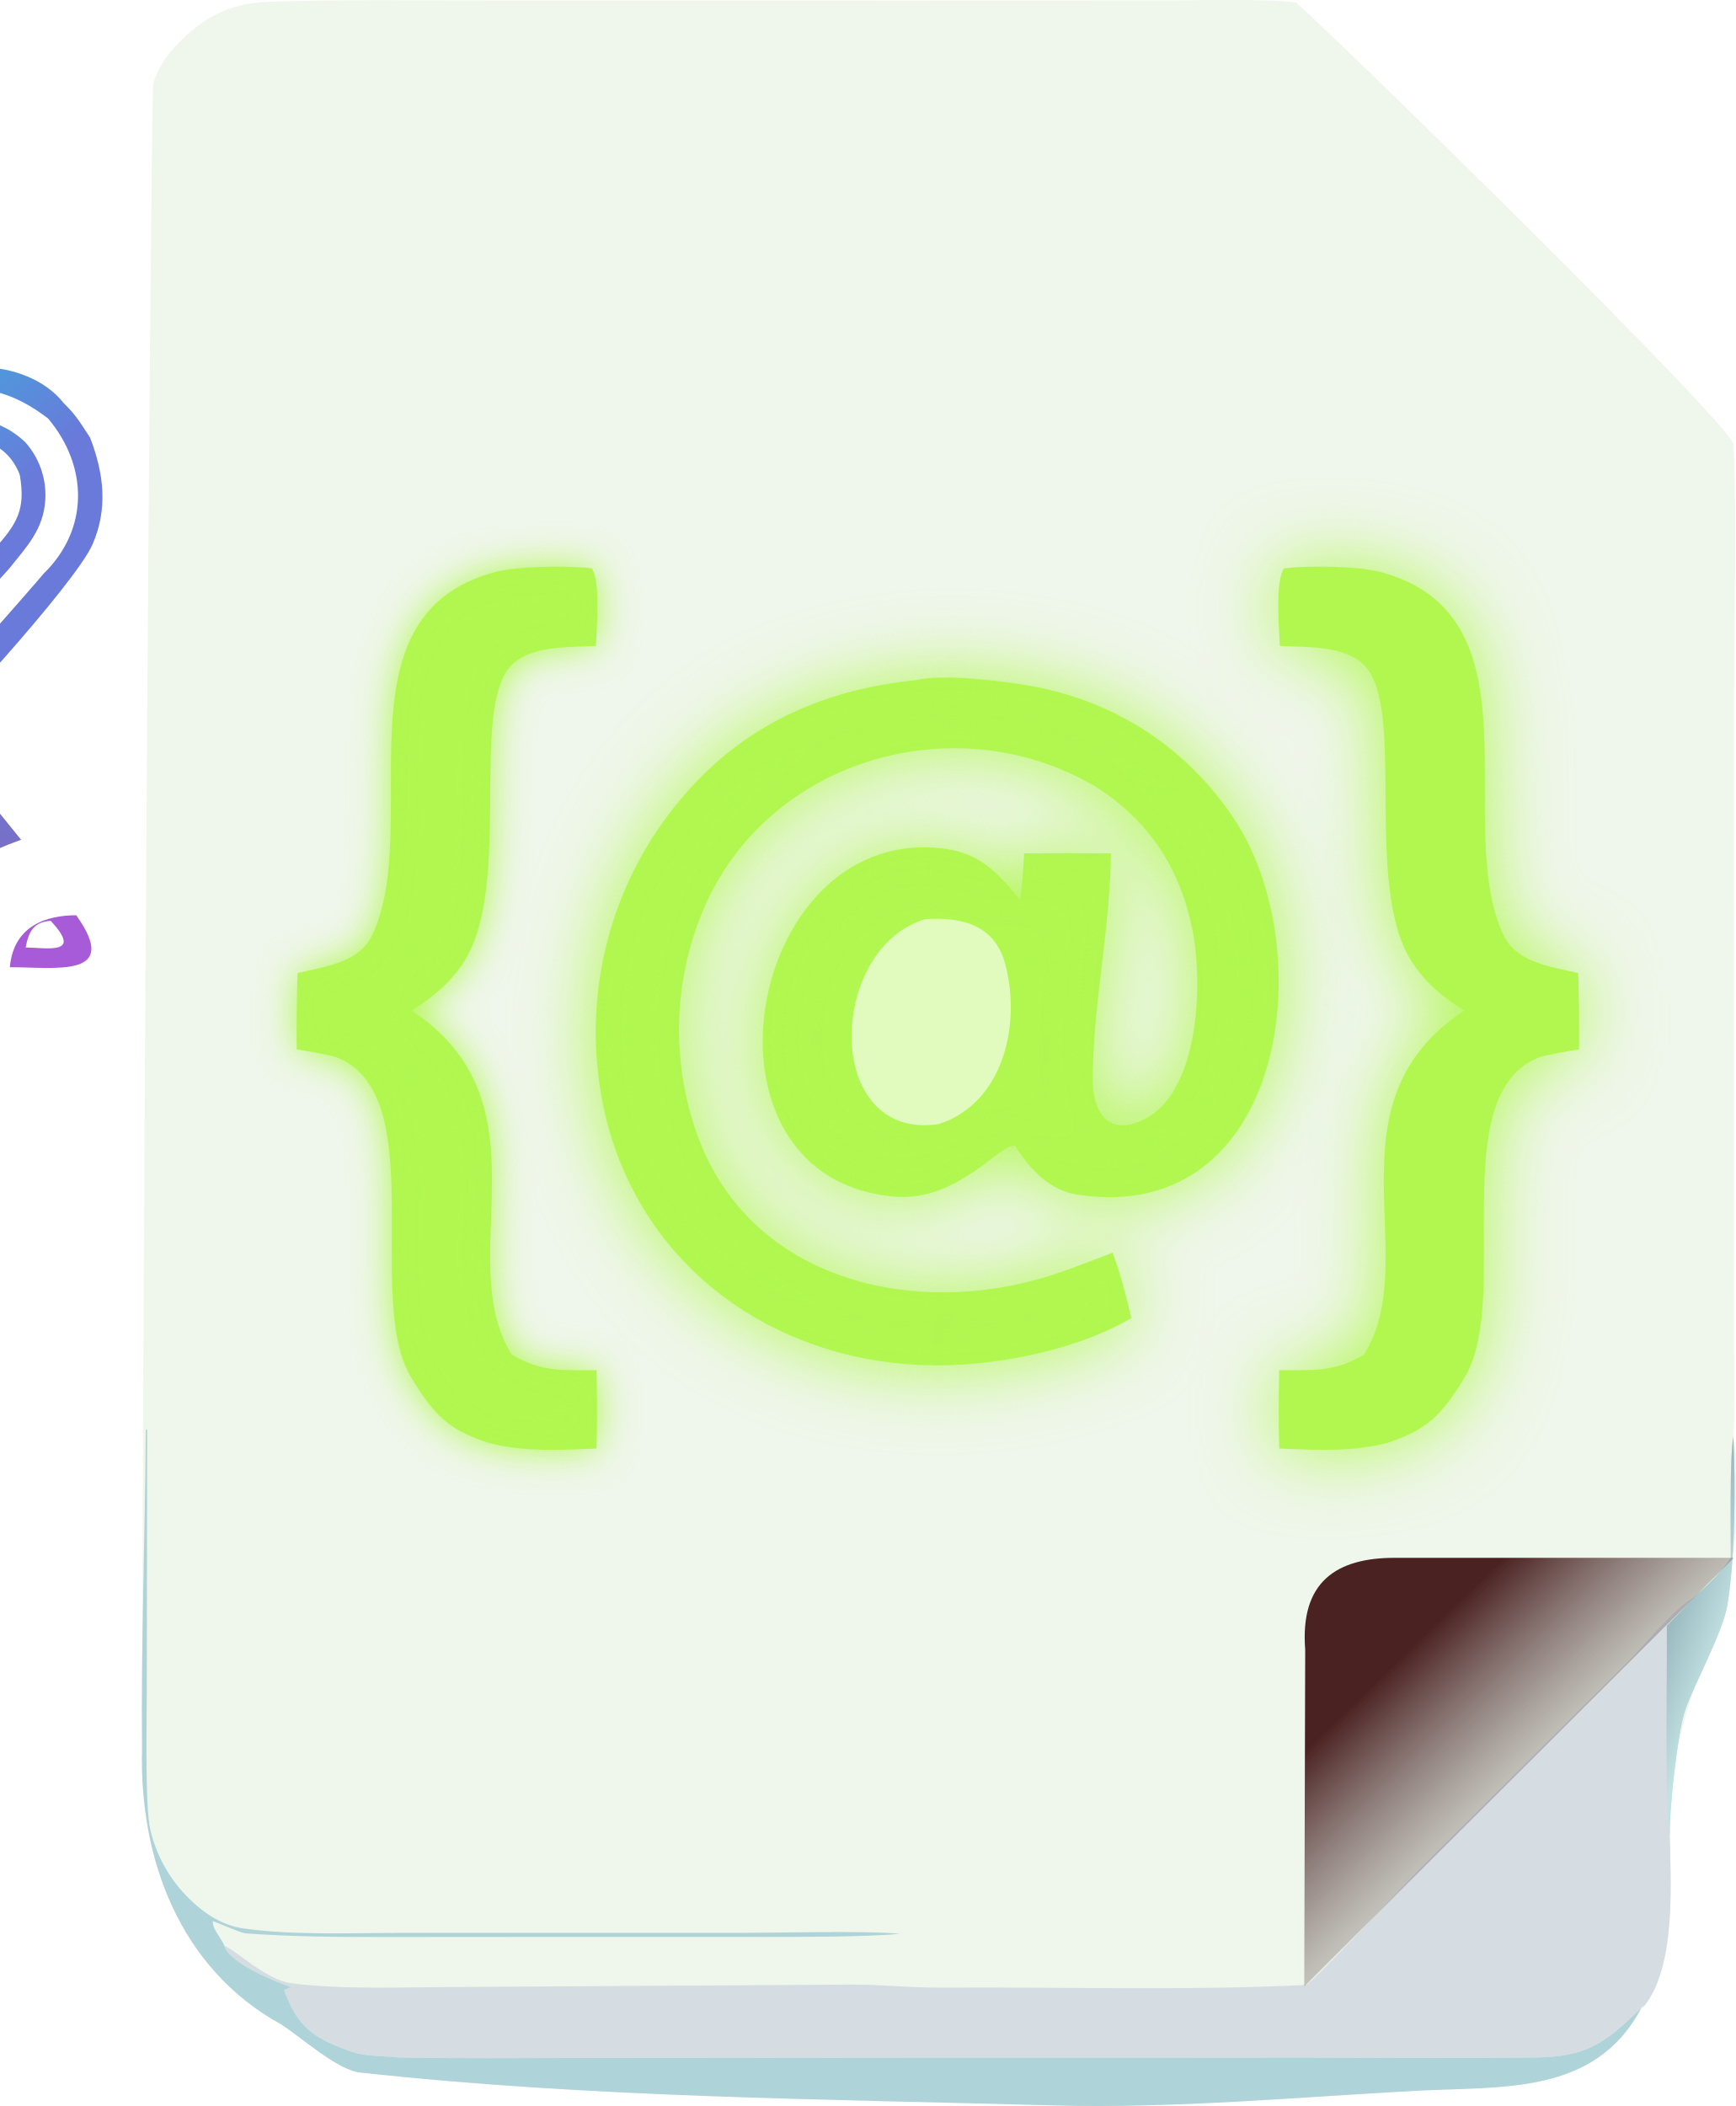
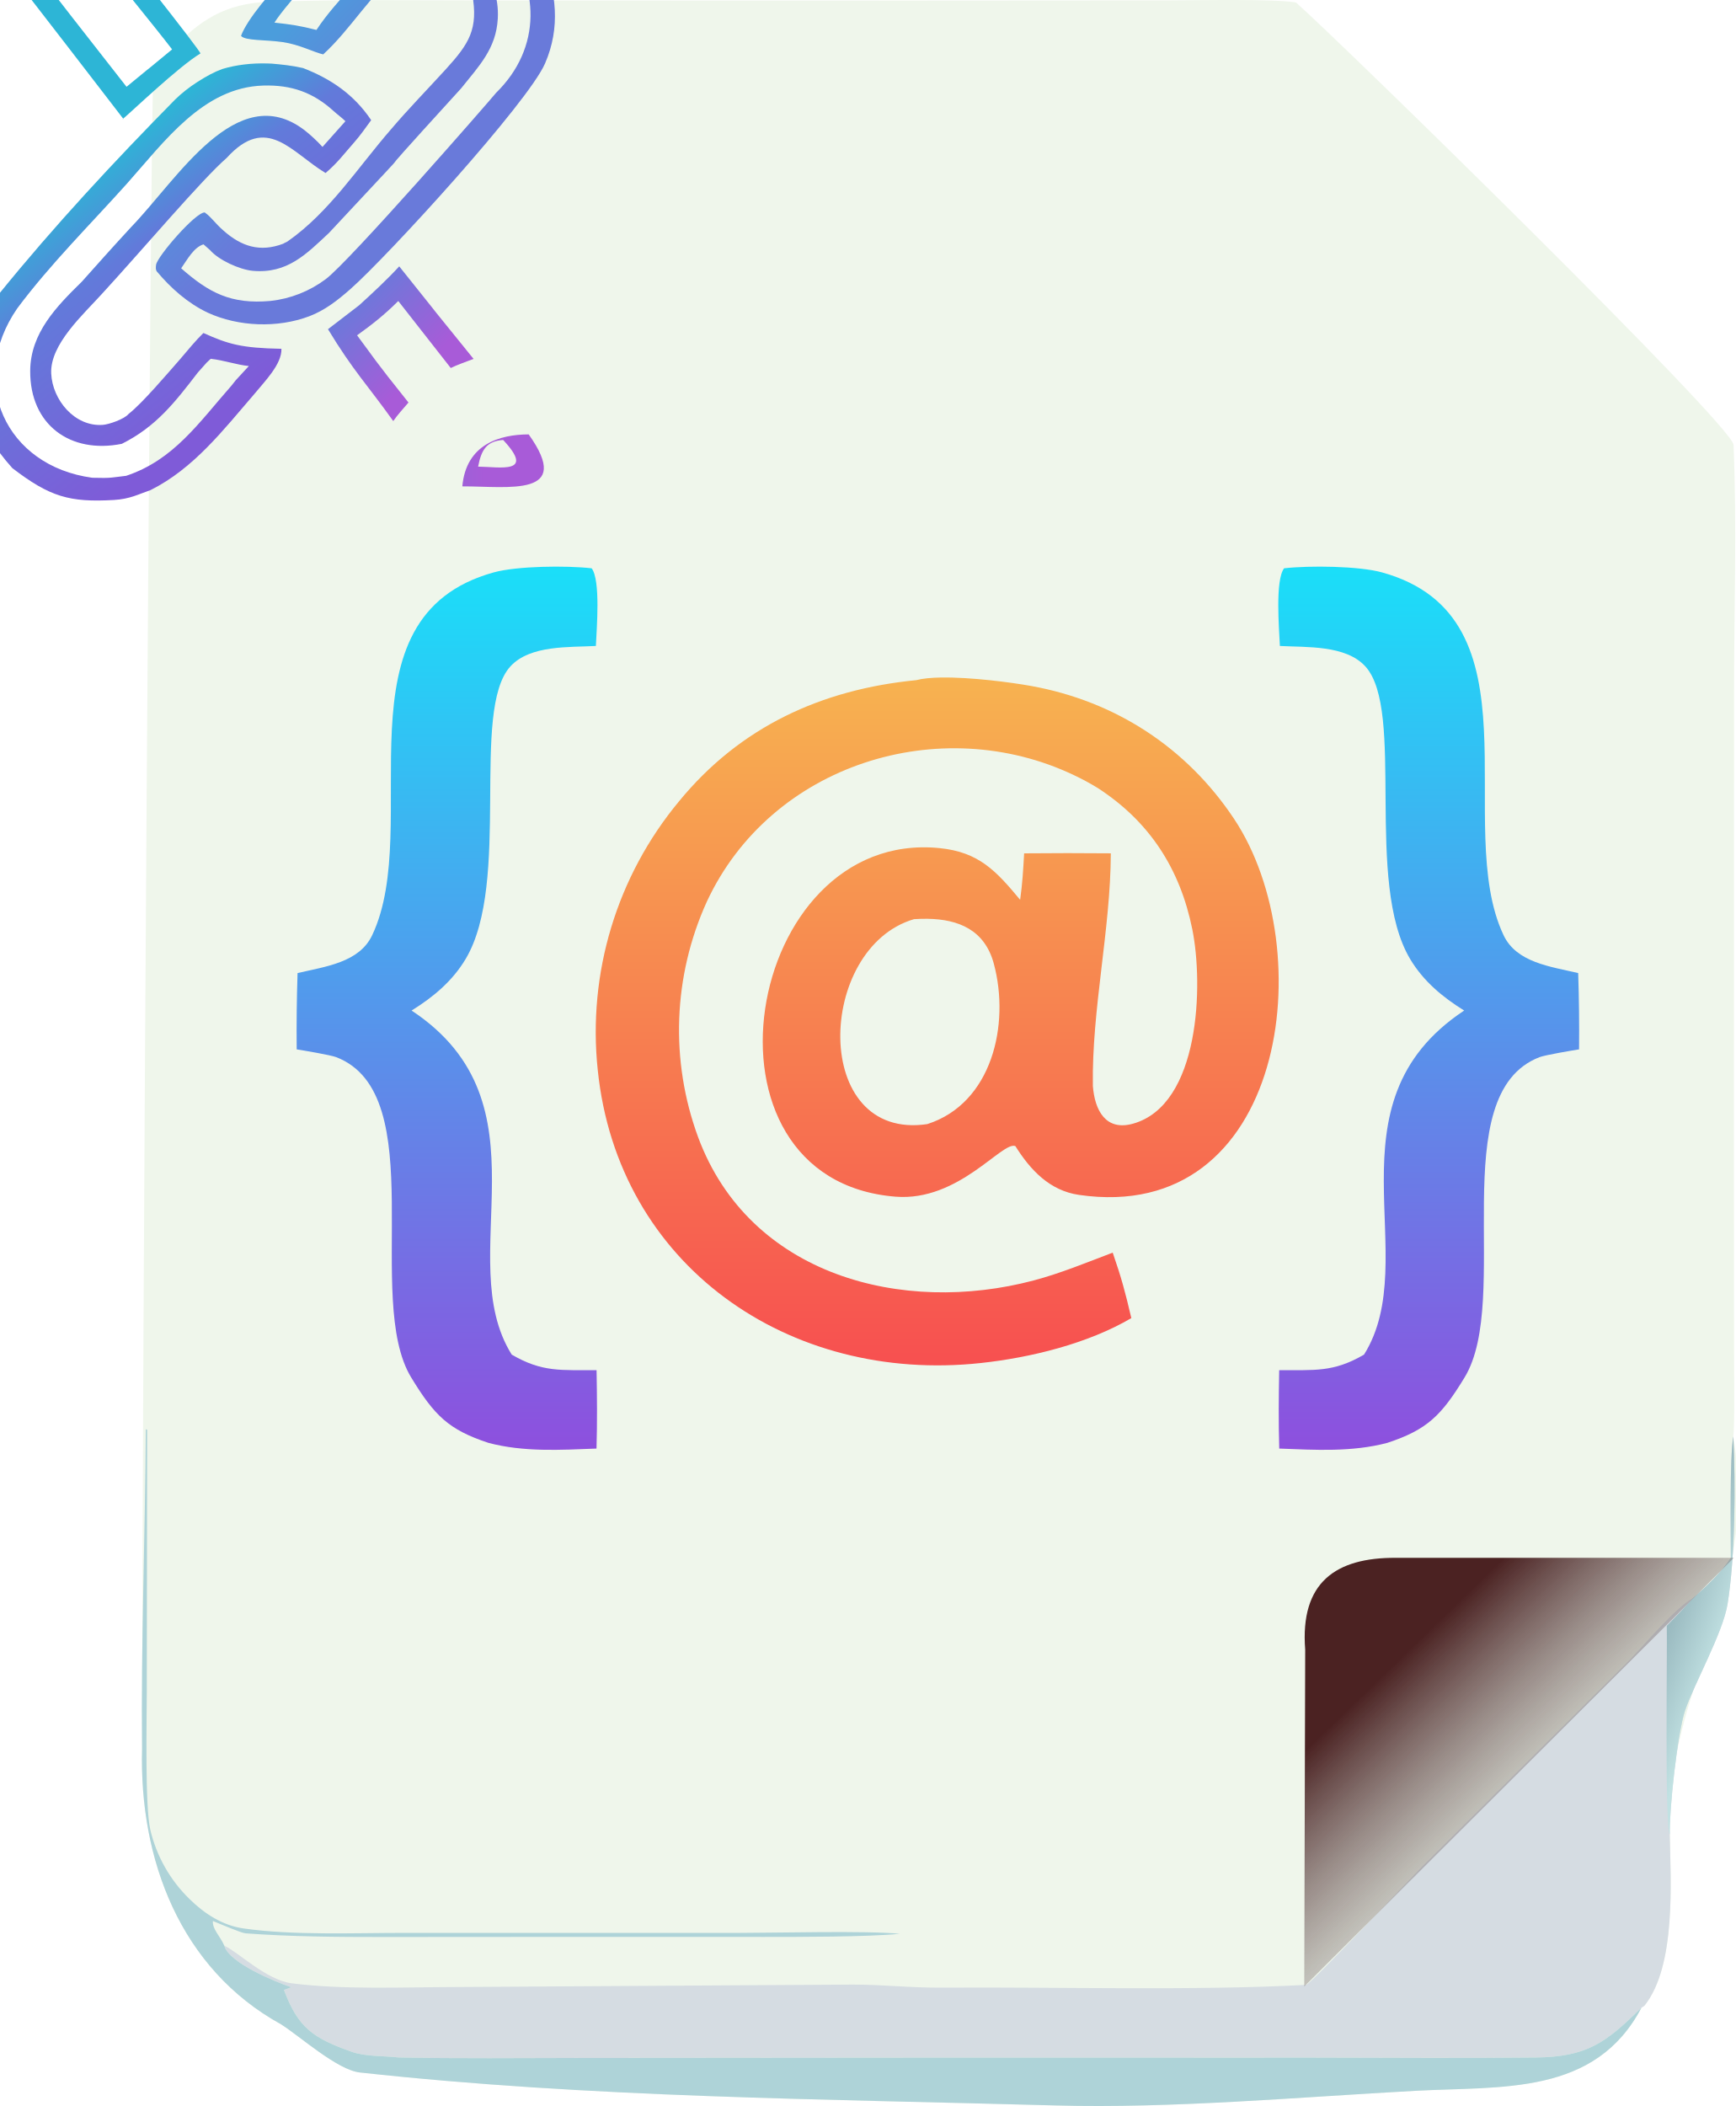
<svg xmlns="http://www.w3.org/2000/svg" xmlns:xlink="http://www.w3.org/1999/xlink" width="921.558" height="1118.361" viewBox="0 0 921.558 1118.361" version="1.1" id="svg78">
  <path fill="#eff6eb" d="M 81.291,46.796 C 80.846,41.77 87.544,30.874 90.804,27.202 105.569,10.569 120.135,1.757 142.51,0.967 c 38.38,-1.353 78.003,-0.747 116.345,-0.739 l 226.657,0.061 136.378,-0.095 c 13.815,-0.01 55.537,-0.875 66.417,1.136 24.737,21.899 231.95,224.684 232.373,234.895 1.799,43.413 0.278,87.503 0.275,130.972 l -0.081,245.504 0.079,105.404 c 0.002,6.823 0.419,40.027 -0.413,44.675 14.239,86.999 -36.038,130.653 -33.737,211.455 0.446,24.457 3.51,69.616 -13.444,90.858 -0.192,0.239 -1.234,0.812 -1.562,1.004 -24.612,46.858 -73.966,41.7 -120.177,44.199 -61.428,3.321 -129.521,9.48 -190.852,7.771 -123.005,-3.427 -247.462,-4.075 -369.673,-17.512 -11.994,-1.318 -31.902,-19.315 -41.876,-25.595 -53.55,-29.475 -75.327,-87.604 -73.766,-146.289 0,-201.405 4.683,-873.077 5.838,-881.875 z" id="path2" style="stroke-width:2.025" />
  <path fill="#d5dce2" d="m 919.224,827.233 c -0.03,-13.705 -0.65,-52.788 1.317,-64.453 1.27,25.609 1.051,63.712 -3.055,89.052 -2.465,15.214 -17.71,42.332 -22.523,56.415 -4.106,12.01 -8.518,53.397 -8.159,65.988 0.446,24.457 3.51,69.616 -13.444,90.858 -0.192,0.239 -1.234,0.812 -1.562,1.004 -19.059,18.802 -28.95,26.209 -56.451,26.512 -39.287,0.433 -78.546,0.105 -117.834,0.051 l -213.533,0.03 -175.973,0.15 c -32.046,0.049 -64.29,0.373 -96.323,-0.259 -7.535,-0.887 -17.508,-0.421 -24.63,-2.92 -21.065,-7.394 -28.774,-13.037 -36.253,-32.924 l 3.92,-1.44 c -8.672,-2.908 -33.178,-12.986 -35.597,-22.069 7.335,3.307 22.312,18.225 35.678,19.953 27.381,3.536 59.756,2.047 87.242,1.997 l 210.865,-1.29 c 15.847,-0.032 30.113,1.742 48.032,1.618 59.623,-0.411 134.391,1.697 192.746,-1.472 2.105,-0.115 54.457,-55.609 61.671,-62.882 L 864.021,882.991 c 8.83,-8.832 25.574,-29.238 35.258,-34.445 6.492,-5.659 15.427,-14.059 19.944,-21.314 z" id="path3" style="stroke-width:2.025" />
  <defs id="defs4">
+     <linearGradient id="linearGradient14">
+       <stop style="stop-color:#00ffff;stop-opacity:1;" offset="0" id="stop14" />
+       <stop style="stop-color:#a82fd8;stop-opacity:1;" offset="1" id="stop15" />
+     </linearGradient>
+     <linearGradient id="linearGradient10">
+       <stop style="stop-color:#f75050;stop-opacity:1;" offset="0" id="stop12" />
+       <stop style="stop-color:#f7b250;stop-opacity:1;" offset="1" id="stop13" />
+     </linearGradient>
+     <linearGradient id="linearGradient2">
+       <stop style="stop-color:#697ada;stop-opacity:1;" offset="0.044" id="stop2" />
+       <stop style="stop-color:#a85bd8;stop-opacity:1;" offset="0.724" id="stop5" />
+     </linearGradient>
    <linearGradient id="linearGradient5">
      <stop style="stop-color:#697ada;stop-opacity:1;" offset="0.455" id="stop10" />
      <stop style="stop-color:#4b9ddc;stop-opacity:1;" offset="0.768" id="stop11" />
    </linearGradient>
    <linearGradient id="linearGradient94" gradientUnits="userSpaceOnUse" x1="493.117" y1="299.07" x2="448.646" y2="242.487" spreadMethod="pad">
      <stop offset="0" stop-color="#7F5BD8" id="stop91" />
      <stop offset="1" stop-color="#4699DC" id="stop94" style="stop-color:#2db5d6;stop-opacity:1;" />
    </linearGradient>
    <linearGradient id="linearGradient87" gradientUnits="userSpaceOnUse" x1="493.117" y1="299.07" x2="448.646" y2="242.487" spreadMethod="pad">
      <stop offset="0" stop-color="#7F5BD8" id="stop84" />
      <stop offset="0.672" stop-color="#7F5BD8" id="stop85" style="stop-color:#627ada;stop-opacity:1;" />
      <stop offset="1" stop-color="#4699DC" id="stop87" style="stop-color:#2db5d6;stop-opacity:1;" />
    </linearGradient>
    <linearGradient id="linearGradient83" gradientUnits="userSpaceOnUse" x1="493.117" y1="299.07" x2="448.646" y2="242.487" spreadMethod="pad">
      <stop offset="0" stop-color="#7F5BD8" id="stop80" />
      <stop offset="0.932" stop-color="#7F5BD8" id="stop82" style="stop-color:#4699dc;stop-opacity:1;" />
      <stop offset="1" stop-color="#4699DC" id="stop83" style="stop-color:#2db5d6;stop-opacity:1;" />
    </linearGradient>
    <linearGradient id="linearGradient79" gradientUnits="userSpaceOnUse" x1="493.117" y1="299.07" x2="448.646" y2="242.487">
      <stop offset="0" stop-color="#7F5BD8" id="stop76" />
      <stop offset="0.932" stop-color="#7F5BD8" id="stop78" style="stop-color:#4699dc;stop-opacity:1;" />
      <stop offset="1" stop-color="#4699DC" id="stop79" style="stop-color:#2db5d6;stop-opacity:1;" />
    </linearGradient>
    <linearGradient id="linearGradient6">
      <stop style="stop-color:#4b2222;stop-opacity:1;" offset="0" id="stop6" />
      <stop style="stop-color:#8f8f8f;stop-opacity:0;" offset="0.715" id="stop9" />
    </linearGradient>
-     <linearGradient id="linearGradient69">
-       <stop style="stop-color:#697ada;stop-opacity:1;" offset="0" id="stop69" />
-       <stop style="stop-color:#8368b6;stop-opacity:1;" offset="1" id="stop70" />
-     </linearGradient>
    <linearGradient id="gradient_0" gradientUnits="userSpaceOnUse" x1="853.323" y1="579.712" x2="866.894" y2="584.499" gradientTransform="matrix(2.02564,0,0,2.02524,-848.522,-289.8229)">
      <stop offset="0" stop-color="#9BBBC1" id="stop3" />
      <stop offset="1" stop-color="#C2E2E3" id="stop4" />
    </linearGradient>
    <filter style="color-interpolation-filters:sRGB" id="filter79" x="-0.152" y="-0.051" width="1.305" height="1.102">
      <feGaussianBlur stdDeviation="5 5" result="blur" id="feGaussianBlur79" />
    </filter>
    <filter style="color-interpolation-filters:sRGB" id="filter54" x="-0.067" y="-0.067" width="1.134" height="1.133">
      <feGaussianBlur stdDeviation="5 5" result="blur" id="feGaussianBlur54" />
    </filter>
    <filter style="color-interpolation-filters:sRGB" id="filter55" x="-0.152" y="-0.052" width="1.304" height="1.104">
      <feGaussianBlur stdDeviation="5 5" result="blur" id="feGaussianBlur55" />
    </filter>
    <filter style="color-interpolation-filters:sRGB" id="filter56" x="-0.304" y="-0.104" width="1.609" height="1.207">
      <feGaussianBlur stdDeviation="10 10" result="blur" id="feGaussianBlur56" />
    </filter>
    <filter style="color-interpolation-filters:sRGB" id="filter57" x="-0.305" y="-0.103" width="1.609" height="1.207">
      <feGaussianBlur stdDeviation="10 10" result="blur" id="feGaussianBlur57" />
    </filter>
    <filter style="color-interpolation-filters:sRGB" id="filter58" x="-0.134" y="-0.133" width="1.268" height="1.266">
      <feGaussianBlur stdDeviation="10 10" result="blur" id="feGaussianBlur58" />
    </filter>
    <filter style="color-interpolation-filters:sRGB" id="filter59" x="-0.15" y="-0.051" width="1.3" height="1.102">
      <feGaussianBlur stdDeviation="10 10" result="blur" id="feGaussianBlur59" />
    </filter>
-     <linearGradient xlink:href="#linearGradient69" id="linearGradient70" x1="533.104" y1="270.024" x2="526.476" y2="307.614" gradientUnits="userSpaceOnUse" />
    <linearGradient xlink:href="#linearGradient6" id="linearGradient9" x1="745.59" y1="879.233" x2="882.877" y2="1020.763" gradientUnits="userSpaceOnUse" gradientTransform="translate(1.630312,-2.180457)" />
    <linearGradient xlink:href="#linearGradient5" id="linearGradient11" x1="555.38" y1="263.212" x2="481.387" y2="189.219" gradientUnits="userSpaceOnUse" gradientTransform="matrix(2.02564,0,0,2.02524,-0.9996705,0.09997228)" />
+     <linearGradient xlink:href="#linearGradient2" id="linearGradient7" x1="1034.504" y1="602.454" x2="1149.155" y2="602.454" gradientUnits="userSpaceOnUse" />
+     <linearGradient xlink:href="#linearGradient2" id="linearGradient8" x1="516.294" y1="275.324" x2="543.285" y2="302.314" gradientUnits="userSpaceOnUse" />
+     <linearGradient xlink:href="#linearGradient10" id="linearGradient13" x1="497.747" y1="723.775" x2="497.747" y2="361.062" gradientUnits="userSpaceOnUse" />
+     <linearGradient xlink:href="#linearGradient14" id="linearGradient15" x1="498.099" y1="194.835" x2="498.099" y2="875.987" gradientUnits="userSpaceOnUse" />
+     <linearGradient xlink:href="#linearGradient2" id="linearGradient16" gradientUnits="userSpaceOnUse" x1="1034.504" y1="602.454" x2="1149.155" y2="602.454" />
  </defs>
  <path fill="url(#gradient_0)" d="m 919.224,827.233 c -0.03,-13.705 -0.65,-52.788 1.317,-64.453 1.27,25.609 1.051,63.712 -3.055,89.052 -2.465,15.214 -17.71,42.332 -22.523,56.415 -4.106,12.01 -8.518,53.397 -8.159,65.988 -2.775,-4.277 -1.264,-97.649 -1.576,-110.88 4.807,-4.818 9.492,-9.756 14.052,-14.809 6.492,-5.659 15.427,-14.059 19.944,-21.314 z" id="path4" style="fill:url(#gradient_0);stroke-width:2.025" />
  <defs id="defs8">
    <linearGradient id="gradient_1" gradientUnits="userSpaceOnUse" x1="493.117" y1="299.07" x2="448.646" y2="242.487" xlink:href="#linearGradient87">
      <stop offset="0" stop-color="#7F5BD8" id="stop7" />
      <stop offset="0.672" stop-color="#7F5BD8" id="stop74" style="stop-color:#627ada;stop-opacity:1;" />
      <stop offset="1" stop-color="#4699DC" id="stop8" style="stop-color:#2db5d6;stop-opacity:1;" />
    </linearGradient>
  </defs>
  <path fill="#aed3d8" d="m 77.432,758.956 0.717,0.332 -0.19,139.835 c -0.024,14.914 -1.015,59.609 1.831,72.39 3.261,14.027 10.479,26.824 20.795,36.871 8.003,7.902 17.611,14.11 28.756,15.694 26.548,3.773 58.484,2.359 85.543,2.357 l 177.069,0.01 c 18.964,0.01 68.764,-1.28 85.899,0.478 -18.026,1.72 -53.461,1.641 -71.74,1.657 l -103.741,-0.022 -99.06,0.067 c -24.269,0.01 -48.648,-0.174 -72.86,-1.952 -2.473,-0.182 -14.25,-5.335 -17.384,-6.543 -0.338,4.403 3.837,7.935 6.057,13.103 2.419,9.083 26.925,19.161 35.597,22.069 l -3.92,1.44 c 7.479,19.888 15.188,25.53 36.253,32.924 7.122,2.499 17.094,2.033 24.63,2.92 32.033,0.632 64.278,0.308 96.323,0.259 l 175.973,-0.15 213.533,-0.03 c 39.287,0.055 78.546,0.383 117.834,-0.051 27.5,-0.304 37.391,-7.71 56.451,-26.512 -24.612,46.858 -73.966,41.7 -120.177,44.199 -61.428,3.321 -129.521,9.48 -190.852,7.771 -123.005,-3.427 -247.462,-4.075 -369.673,-17.512 -11.994,-1.318 -31.902,-19.315 -41.876,-25.595 -53.55,-29.475 -75.327,-87.604 -73.766,-146.289 -0.632,-55.674 1.679,-113.085 1.979,-169.715 z" id="path38" style="stroke-width:2.025" />
  <defs id="defs45">
    <linearGradient id="gradient_2" gradientUnits="userSpaceOnUse" x1="529.263" y1="304.472" x2="524.759" y2="300.474">
      <stop offset="0" stop-color="#8F7CA6" id="stop44" />
      <stop offset="1" stop-color="#8368B6" id="stop45" />
    </linearGradient>
  </defs>
  <defs id="defs48">
    <linearGradient id="gradient_3" gradientUnits="userSpaceOnUse" x1="487.363" y1="300.912" x2="459.038" y2="328.135">
      <stop offset="0" stop-color="#6D4FD1" id="stop47" />
      <stop offset="1" stop-color="#8C68DA" id="stop48" />
    </linearGradient>
  </defs>
-   <g id="g67" transform="translate(-1301.022,-158.8229)">
+   <g id="g67" transform="translate(-1060.717,-414.1768)">
    <g id="g68" transform="translate(-476.5,69.5)">
      <g id="g73" transform="translate(483.2005,-68.40038)">
        <g id="g12" transform="translate(193.7,10.6802)">
-           <path id="path75" style="fill:#2db5d6;fill-opacity:1;stroke-width:2.025" d="m 855.173,361.27 c -4.179,2.516 -4.634,4.834 -1.82,10.525 24.35,31.443 23.724,30.347 72.383,93.607 4.09,-3.342 29.588,-27.79 41.024,-34.608 0.819,-0.488 -48.559,-63.102 -54.686,-69.406 -17.095,-0.069 -23.881,-0.099 -26.582,-0.111 -6.255,-0.026 -15.873,-0.126 -30.318,-0.008 z m 70.562,104.133 c -0.263,0.215 -0.409,0.345 -0.42,0.379 v 0.002 0.002 0.002 h 0.002 v 0.002 h 0.002 0.002 c 0.033,0.002 0.195,-0.087 0.498,-0.275 -0.028,-0.037 -0.056,-0.075 -0.084,-0.111 z m -20.346,-94.412 c 7.862,9.683 38.775,47.663 46.325,57.636 -22.941,19.018 -0.472,0.315 -24.198,19.862 -0.515,-0.625 -56.259,-71.737 -60.027,-77.414 12.065,-0.2 37.901,-0.084 37.901,-0.084 z" />
-           <path id="path40" d="m 529.382,268.532 c -3.16,3.462 -7.093,7.088 -10.502,10.199 l -8.176,6.278 c 6.598,10.905 10.315,14.564 17.116,24.096 0.977,-1.476 2.793,-3.469 3.991,-4.869 -9.355,-11.679 -9.043,-11.709 -13.479,-17.627 3.916,-2.806 7.182,-5.37 10.802,-8.99 4.586,5.857 9.184,11.704 13.76,17.568 1.442,-0.737 4.34,-1.758 5.981,-2.392 -19.56,-24.2 -0.098,-0.038 -19.492,-24.264 z" transform="scale(2.02564,2.02524)" style="fill:url(#linearGradient70)" />
-           <g id="g100">
-             <path id="path94" style="fill:url(#gradient_1)" d="m 494.928,215.332 c -4.258,-0.128 -8.283,0.364 -11.864,1.431 -2.21,0.796 -4.197,1.886 -6.661,3.461 -1.967,1.257 -4.097,2.912 -5.806,4.597 -16.046,16.306 -31.657,33.074 -46.069,50.85 -1.323,1.732 -2.695,4.103 -3.658,5.667 -2.391,6.086 -3.581,11.566 -3.473,16.74 0.129,2.273 0.457,4.668 1.029,7.152 1.495,5.47 4.627,10.738 9.524,16.206 9.857,7.552 14.999,9.02 26.628,8.354 4.2,-0.241 6.459,-1.514 9.595,-2.586 11.348,-5.668 19.108,-15.794 27.189,-25.159 2.68,-3.295 7.272,-7.83 7.138,-11.895 -10.549,-0.197 -13.959,-1.233 -20.455,-4.141 -2.059,1.992 -4.093,4.498 -5.972,6.702 h -9.6e-4 v 9.7e-4 c -3.372,3.836 -9.992,11.665 -13.665,14.536 -1.065,1.317 -5.134,2.747 -6.759,2.849 -7.345,0.535 -13.204,-6.557 -13.51,-13.486 -0.338,-7.664 8.439,-15.462 13.427,-20.997 10.598,-11.543 26.207,-29.988 32.579,-35.513 10.546,-11.605 16.908,-1.485 25.925,3.956 3.165,-2.669 5.042,-5.266 7.431,-7.945 1.649,-1.868 3.061,-3.903 4.531,-5.919 -4.486,-6.679 -10.462,-10.785 -17.857,-13.656 -0.002,-2.6e-4 -0.003,-7e-4 -0.005,-9.6e-4 -3.023,-0.688 -5.636,-0.93 -8.155,-1.157 -0.364,-0.02 -0.726,-0.035 -1.087,-0.046 z m -1.216,5.794 c 7.359,-0.218 13.067,1.755 18.511,6.722 0.84,0.773 2.257,1.809 3.053,2.627 l -6.007,6.738 c -1.391,-1.541 -3.369,-3.359 -4.735,-4.4 -17.731,-13.519 -33.322,12.936 -45.488,25.468 -6.297,6.849 -7.593,8.37 -12.877,14.265 -6.598,6.472 -13.475,13.439 -13.537,23.386 -0.089,14.147 10.507,21.846 24.023,19.134 8.995,-4.487 13.936,-10.909 19.91,-18.676 l 2.333,-2.622 1.064,-0.997 c 3.481,0.377 6.78,1.589 9.998,1.896 l -3.43,3.719 -1.121,1.411 c -8.635,9.808 -15.154,19.508 -27.62,23.656 -3.763,0.421 -3.681,0.666 -8.887,0.51 h -9.7e-4 c -22.753,-3.084 -32.813,-25.375 -19.656,-44.425 8.685,-11.626 19.041,-21.871 28.723,-32.663 9.893,-11.111 20.026,-25.283 35.745,-25.747 z" transform="scale(2.02564,2.02524)" />
+           <g id="g1">
+             <g id="g2" style="fill:url(#linearGradient16)" />
          </g>
-           <path id="path50" style="fill:#a85bd8;fill-opacity:1;stroke-width:2.025" d="m 1141.101,633.076 c -15.222,0.038 -33.233,5.101 -35.251,27.597 24.437,-0.045 59.202,5.979 35.251,-27.597 z m -13.568,2.957 c 17.059,18.255 -1.375,14.306 -13.298,14.161 1.743,-9.089 4.598,-13.522 13.298,-14.161 z" />
-           <path id="path106" style="fill:url(#linearGradient11);fill-opacity:1;stroke-width:2.025" d="m 1090.267,341.848 c -17.187,0.336 -33.269,6.192 -45.637,15.369 -7.713,6.367 -49.644,46.389 -56.307,64.213 2.141,2.71 12.931,1.971 22.191,3.332 8.94,1.314 16.666,5.47 21.457,6.521 15.016,-13.786 24.787,-31.642 40.619,-44.01 12.979,-11.704 31.723,-5.948 38.516,11.865 3.31,18.683 -1.515,26.308 -14.082,40.1 -9.66,10.6 -19.822,20.959 -29.102,31.893 -17.485,20.099 -32.646,43.918 -54.832,59.436 -0.239,0.267 -2.097,0.975 -2.359,1.253 -12.373,4.697 -22.23,1.418 -31.674,-6.916 -4.846,-4.238 -6.088,-6.842 -10.018,-9.701 -4.93,-0.075 -25.026,23.153 -25.84,27.797 -0.151,1.456 -0.275,2.424 0.305,3.426 7.495,8.958 16.503,16.964 27.086,21.988 16.339,7.53 37.185,8.285 54.002,1.916 8.263,-3.129 15.096,-8.517 21.686,-14.299 19.776,-17.356 94.484,-99.132 103.502,-119.936 8.329,-19.209 5.912,-37.744 -1.295,-56.623 -5.459,-8.212 -6.981,-11.423 -14.061,-18.402 -9.907,-12.53 -26.909,-18.759 -44.158,-19.223 z m -3.783,11.963 c 14.345,-0.262 27.76,6.345 39.699,15.484 21.316,25.382 21.827,58.709 -2.369,82.357 -2.757,3.461 -78.299,90.05 -90.605,99.053 -8.54,6.373 -18.627,10.344 -29.219,11.5 -21.09,1.908 -32.787,-4.42 -47.457,-17.328 3.371,-4.796 6.652,-11.088 11.857,-12.725 l 3.465,3.043 c 4.653,5.363 15.666,10.323 22.604,11.012 18.474,1.685 28.618,-8.933 40.6,-20.141 68.674,-73.563 1.129,-1.054 70.164,-76.748 9.589,-11.979 18.564,-21.115 19.461,-36.979 0.654,-11.27 -3.254,-22.329 -10.84,-30.689 -13.297,-12.213 -26.676,-13.484 -38.327,-8.918 -10.9,4.271 -20.234,13.719 -28.089,22.151 -6.703,7.637 -13.466,14.916 -19.047,23.416 -8.88,-2.254 -13.236,-2.9 -22.305,-3.891 20.451,-21.597 37.223,-46.591 65.772,-57.887 4.34,-1.477 9.855,-2.624 14.637,-2.711 z" />
+           <g id="g8">
+             <path id="path75" style="fill:#2db5d6;fill-opacity:1;stroke-width:2.025" d="m 855.173,361.27 c -4.179,2.516 -4.634,4.834 -1.82,10.525 24.35,31.443 23.724,30.347 72.383,93.607 4.09,-3.342 29.588,-27.79 41.024,-34.608 0.819,-0.488 -48.559,-63.102 -54.686,-69.406 -17.095,-0.069 -23.881,-0.099 -26.582,-0.111 -6.255,-0.026 -15.873,-0.126 -30.318,-0.008 z m 70.562,104.133 c -0.263,0.215 -0.409,0.345 -0.42,0.379 v 0.002 0.002 0.002 h 0.002 v 0.002 h 0.002 0.002 c 0.033,0.002 0.195,-0.087 0.498,-0.275 -0.028,-0.037 -0.056,-0.075 -0.084,-0.111 z m -20.346,-94.412 c 7.862,9.683 38.775,47.663 46.325,57.636 -22.941,19.018 -0.472,0.315 -24.198,19.862 -0.515,-0.625 -56.259,-71.737 -60.027,-77.414 12.065,-0.2 37.901,-0.084 37.901,-0.084 z" />
+             <g id="g100">
+               <path id="path94" style="fill:url(#gradient_1)" d="m 494.928,215.332 c -4.258,-0.128 -8.283,0.364 -11.864,1.431 -2.21,0.796 -4.197,1.886 -6.661,3.461 -1.967,1.257 -4.097,2.912 -5.806,4.597 -16.046,16.306 -31.657,33.074 -46.069,50.85 -1.323,1.732 -2.695,4.103 -3.658,5.667 -2.391,6.086 -3.581,11.566 -3.473,16.74 0.129,2.273 0.457,4.668 1.029,7.152 1.495,5.47 4.627,10.738 9.524,16.206 9.857,7.552 14.999,9.02 26.628,8.354 4.2,-0.241 6.459,-1.514 9.595,-2.586 11.348,-5.668 19.108,-15.794 27.189,-25.159 2.68,-3.295 7.272,-7.83 7.138,-11.895 -10.549,-0.197 -13.959,-1.233 -20.455,-4.141 -2.059,1.992 -4.093,4.498 -5.972,6.702 h -9.6e-4 v 9.7e-4 c -3.372,3.836 -9.992,11.665 -13.665,14.536 -1.065,1.317 -5.134,2.747 -6.759,2.849 -7.345,0.535 -13.204,-6.557 -13.51,-13.486 -0.338,-7.664 8.439,-15.462 13.427,-20.997 10.598,-11.543 26.207,-29.988 32.579,-35.513 10.546,-11.605 16.908,-1.485 25.925,3.956 3.165,-2.669 5.042,-5.266 7.431,-7.945 1.649,-1.868 3.061,-3.903 4.531,-5.919 -4.486,-6.679 -10.462,-10.785 -17.857,-13.656 -0.002,-2.6e-4 -0.003,-7e-4 -0.005,-9.6e-4 -3.023,-0.688 -5.636,-0.93 -8.155,-1.157 -0.364,-0.02 -0.726,-0.035 -1.087,-0.046 z m -1.216,5.794 c 7.359,-0.218 13.067,1.755 18.511,6.722 0.84,0.773 2.257,1.809 3.053,2.627 l -6.007,6.738 c -1.391,-1.541 -3.369,-3.359 -4.735,-4.4 -17.731,-13.519 -33.322,12.936 -45.488,25.468 -6.297,6.849 -7.593,8.37 -12.877,14.265 -6.598,6.472 -13.475,13.439 -13.537,23.386 -0.089,14.147 10.507,21.846 24.023,19.134 8.995,-4.487 13.936,-10.909 19.91,-18.676 l 2.333,-2.622 1.064,-0.997 c 3.481,0.377 6.78,1.589 9.998,1.896 l -3.43,3.719 -1.121,1.411 c -8.635,9.808 -15.154,19.508 -27.62,23.656 -3.763,0.421 -3.681,0.666 -8.887,0.51 h -9.7e-4 c -22.753,-3.084 -32.813,-25.375 -19.656,-44.425 8.685,-11.626 19.041,-21.871 28.723,-32.663 9.893,-11.111 20.026,-25.283 35.745,-25.747 z" transform="scale(2.02564,2.02524)" />
+             </g>
+             <path id="path40" d="m 529.382,268.532 c -3.16,3.462 -7.093,7.088 -10.502,10.199 l -8.176,6.278 c 6.598,10.905 10.315,14.564 17.116,24.096 0.977,-1.476 2.793,-3.469 3.991,-4.869 -9.355,-11.679 -9.043,-11.709 -13.479,-17.627 3.916,-2.806 7.182,-5.37 10.802,-8.99 4.586,5.857 9.184,11.704 13.76,17.568 1.442,-0.737 4.34,-1.758 5.981,-2.392 -19.56,-24.2 -0.098,-0.038 -19.492,-24.264 z" transform="matrix(2.02564,0,0,2.02524,5e-5,-2e-6)" style="fill:url(#linearGradient8)" />
+             <path id="path50" style="fill:url(#linearGradient7);fill-opacity:1;stroke-width:2.025" d="m 1141.101,633.076 c -15.222,0.038 -33.233,5.101 -35.251,27.597 24.437,-0.045 59.202,5.979 35.251,-27.597 z m -13.568,2.957 c 17.059,18.255 -1.375,14.306 -13.298,14.161 1.743,-9.089 4.598,-13.522 13.298,-14.161 z" transform="translate(5e-5)" />
+             <path id="path106" style="fill:url(#linearGradient11);fill-opacity:1;stroke-width:2.025" d="m 1090.267,341.848 c -17.187,0.336 -32.662,6.435 -45.03,15.612 -7.713,6.367 -50.251,46.146 -56.913,63.97 2.141,2.71 12.931,1.971 22.191,3.332 8.94,1.314 16.666,5.47 21.457,6.521 15.016,-13.786 24.787,-31.642 40.619,-44.01 12.979,-11.704 31.723,-5.948 38.516,11.865 3.31,18.683 -1.515,26.308 -14.082,40.1 -9.66,10.6 -19.822,20.959 -29.102,31.893 -17.485,20.099 -32.646,43.918 -54.832,59.436 -0.239,0.267 -2.097,0.975 -2.359,1.253 -12.373,4.697 -22.23,1.418 -31.674,-6.916 -4.846,-4.238 -6.088,-6.842 -10.018,-9.701 -4.93,-0.075 -25.026,23.153 -25.84,27.797 -0.151,1.456 -0.275,2.424 0.305,3.426 7.495,8.958 16.503,16.964 27.086,21.988 16.339,7.53 37.185,8.285 54.002,1.916 8.263,-3.129 15.096,-8.517 21.686,-14.299 19.776,-17.356 94.484,-99.132 103.502,-119.936 8.329,-19.209 5.912,-37.744 -1.295,-56.623 -5.459,-8.212 -6.981,-11.423 -14.061,-18.402 -9.907,-12.53 -26.909,-18.759 -44.158,-19.223 z m -3.783,11.963 c 14.345,-0.262 27.76,6.345 39.699,15.484 21.316,25.382 21.827,58.709 -2.369,82.357 -2.757,3.461 -78.299,90.05 -90.605,99.053 -8.54,6.373 -18.627,10.344 -29.219,11.5 -21.09,1.908 -32.787,-4.42 -47.457,-17.328 3.371,-4.796 6.652,-11.088 11.857,-12.725 l 3.465,3.043 c 4.653,5.363 15.666,10.323 22.604,11.012 18.474,1.685 28.618,-8.933 40.6,-20.141 68.674,-73.563 1.129,-1.054 70.164,-76.748 9.589,-11.979 18.564,-21.115 19.461,-36.979 0.654,-11.27 -3.254,-22.329 -10.84,-30.689 -13.297,-12.213 -26.676,-13.484 -38.327,-8.918 -10.9,4.271 -20.234,13.719 -28.089,22.151 -6.703,7.637 -13.466,14.916 -19.047,23.416 -8.88,-2.254 -13.236,-2.9 -22.305,-3.891 5.402,-8.732 37.223,-46.591 65.772,-57.887 4.34,-1.477 9.855,-2.624 14.637,-2.711 z" />
+           </g>
        </g>
      </g>
    </g>
  </g>
-   <g id="g75">
-     <path fill="#b1f750" d="m 486.618,361.186 c 13.448,-3.605 46.875,0.51 61.193,3.121 44.372,8.062 82.263,32.485 107.578,70.515 46.499,69.853 27.458,215.706 -82.397,199.699 -15.508,-2.26 -25.77,-13.19 -33.723,-25.893 -6.875,-2.918 -30.016,29.534 -63.623,26.853 -111.945,-8.925 -80.558,-195.432 23.287,-185.111 20.984,2.086 30.158,12.172 42.858,27.458 1.215,-8.698 1.629,-15.965 2.119,-24.669 15.348,-0.146 30.697,-0.15 46.045,-0.008 -0.156,40.541 -10.173,82.911 -9.541,123.523 0.995,12.923 6.796,24.147 21.395,20.02 35.538,-10.047 37.371,-73.747 31.412,-103.224 -6.498,-32.151 -22.76,-57.268 -50.333,-75.084 -4.074,-2.491 -8.279,-4.755 -12.597,-6.789 -70.92,-33.773 -160.909,-5.952 -194.915,67.258 -17.927,39.466 -19.576,84.406 -4.59,125.079 27.312,73.484 108.491,94.488 178.171,76.038 14.109,-3.735 28.325,-9.579 41.992,-14.784 4.647,13.397 6.672,20.979 9.891,34.775 -23.194,13.604 -53.57,21.006 -80.005,23.859 -101.794,10.989 -192.673,-51.66 -203.37,-155.585 -5.465,-51.471 10.12,-102.963 43.209,-142.765 32.422,-39.539 75.637,-59.364 125.946,-64.285 z" id="path51" style="stroke-width:2.025" />
-     <path fill="#b1f750" transform="matrix(2.02564,0,0,2.02524,-848.522,-289.8229)" d="m 659.12,321.448 c 6.639,-1.78 23.141,0.252 30.209,1.541 21.905,3.981 40.611,16.04 53.108,34.818 22.955,34.491 13.555,106.509 -40.677,98.605 -7.656,-1.116 -12.722,-6.513 -16.648,-12.785 -3.394,-1.441 -14.818,14.583 -31.409,13.259 -55.264,-4.407 -39.769,-96.498 11.496,-91.402 10.359,1.03 14.888,6.01 21.158,13.558 0.6,-4.295 0.804,-7.883 1.046,-12.181 7.577,-0.072 15.154,-0.074 22.731,-0.004 -0.077,20.018 -5.022,40.939 -4.71,60.992 0.491,6.381 3.355,11.923 10.562,9.885 17.544,-4.961 18.449,-36.414 15.507,-50.969 -3.208,-15.875 -11.236,-28.277 -24.848,-37.074 -2.011,-1.23 -4.087,-2.348 -6.219,-3.352 -35.011,-16.676 -79.436,-2.939 -96.224,33.21 -8.85,19.487 -9.664,41.677 -2.266,61.76 13.483,36.284 53.559,46.655 87.958,37.545 6.965,-1.844 13.983,-4.73 20.73,-7.3 2.294,6.615 3.294,10.359 4.883,17.171 -11.45,6.717 -26.446,10.372 -39.496,11.781 -50.253,5.426 -95.117,-25.508 -100.398,-76.823 -2.698,-25.415 4.996,-50.84 21.331,-70.493 16.006,-19.523 37.34,-29.312 62.176,-31.742 z" id="path57" style="filter:url(#filter58)" />
-     <path fill="#e0fbbd" d="m 491.419,488.108 c 19.43,-1.294 36.867,3.097 42.399,23.665 8.692,32.319 -0.974,74.156 -35.349,85.165 -61.746,9.172 -59.062,-93.56 -7.049,-108.83 z" id="path52" style="stroke-width:2.025" />
-     <g id="g74">
-       <path fill="#b1f750" transform="matrix(2.02564,0,0,2.02524,-848.522,-289.8229)" d="m 755.556,292.122 c 6.692,-0.768 19.635,-0.6 25.659,1.065 42.414,11.716 18.241,66.401 31.9,95.156 3.412,7.182 12.27,8.187 19.553,9.911 0.22,6.665 0.296,13.335 0.229,20.004 -1.704,0.271 -8.902,1.477 -10.367,2.043 -25.198,9.721 -7.111,63.401 -19.65,83.984 -6.09,9.998 -9.793,13.705 -20.281,17.159 -9.296,2.445 -18.783,1.845 -28.309,1.489 -0.205,-7.023 -0.143,-13.527 -0.015,-20.558 9.24,-0.054 14.197,0.619 22.244,-4.08 15.842,-25.299 -10.769,-65.714 26.254,-90.218 -5.666,-3.516 -10.668,-7.68 -14.136,-13.459 -12.112,-20.179 -1.205,-65.212 -11.78,-76.785 -5.15,-5.636 -15.467,-4.971 -22.402,-5.351 -0.205,-4.606 -1.269,-17.181 1.101,-20.36 z" id="path55" style="filter:url(#filter56)" />
-       <path fill="#b1f750" d="m 681.962,301.794 c 13.556,-1.555 39.773,-1.215 51.976,2.157 85.915,23.728 36.95,134.478 64.618,192.714 6.911,14.545 24.855,16.581 39.607,20.072 0.446,13.498 0.6,27.007 0.464,40.513 -3.452,0.549 -18.032,2.991 -21,4.138 -51.042,19.687 -14.404,128.402 -39.804,170.088 -12.336,20.248 -19.837,27.756 -41.082,34.751 -18.83,4.952 -38.048,3.737 -57.344,3.016 -0.415,-14.223 -0.29,-27.395 -0.03,-41.635 18.717,-0.109 28.758,1.254 45.058,-8.263 32.09,-51.237 -21.814,-133.087 53.181,-182.713 -11.477,-7.121 -21.61,-15.554 -28.634,-27.258 -24.535,-40.867 -2.441,-132.07 -23.862,-155.508 -10.432,-11.414 -31.331,-10.067 -45.378,-10.837 -0.415,-9.328 -2.571,-34.796 2.23,-41.234 z" id="path53" style="stroke-width:2.025" />
-     </g>
-     <path fill="#b1f750" d="m 314.236,301.794 c -13.556,-1.555 -39.773,-1.215 -51.976,2.157 -85.915,23.728 -36.95,134.478 -64.618,192.714 -6.912,14.545 -24.855,16.581 -39.607,20.072 -0.446,13.498 -0.6,27.007 -0.464,40.513 3.452,0.549 18.032,2.991 21,4.138 51.042,19.687 14.404,128.402 39.804,170.088 12.336,20.248 19.837,27.756 41.082,34.751 18.83,4.952 38.048,3.737 57.344,3.016 0.415,-14.223 0.29,-27.395 0.03,-41.635 -18.717,-0.109 -28.758,1.254 -45.058,-8.263 -32.09,-51.237 21.814,-133.087 -53.181,-182.713 11.477,-7.121 21.61,-15.554 28.634,-27.258 24.535,-40.867 2.441,-132.07 23.862,-155.508 10.432,-11.414 31.331,-10.067 45.378,-10.837 0.415,-9.328 2.571,-34.796 -2.23,-41.234 z" id="path58" style="stroke-width:2.025" />
-     <path fill="#b1f750" d="m 314.236,301.794 c -13.556,-1.555 -39.773,-1.215 -51.976,2.157 -85.915,23.728 -36.95,134.478 -64.618,192.714 -6.912,14.545 -24.855,16.581 -39.607,20.072 -0.446,13.498 -0.6,27.007 -0.464,40.513 3.452,0.549 18.032,2.991 21,4.138 51.042,19.687 14.404,128.402 39.804,170.088 12.336,20.248 19.837,27.756 41.082,34.751 18.83,4.952 38.048,3.737 57.344,3.016 0.415,-14.223 0.29,-27.395 0.03,-41.635 -18.717,-0.109 -28.758,1.254 -45.058,-8.263 -32.09,-51.237 21.814,-133.087 -53.181,-182.713 11.477,-7.121 21.61,-15.554 28.634,-27.258 24.535,-40.867 2.441,-132.07 23.862,-155.508 10.432,-11.414 31.331,-10.067 45.378,-10.837 0.415,-9.328 2.571,-34.796 -2.23,-41.234 z" id="path59" style="stroke-width:2.025;filter:url(#filter59)" />
+   <path id="path51" style="fill:url(#linearGradient13);stroke-width:2.025" d="M 499.84 359.785 C 494.591 359.865 489.979 360.284 486.617 361.186 C 436.308 366.107 393.094 385.932 360.672 425.471 C 327.583 465.273 311.998 516.765 317.463 568.236 C 328.16 672.162 419.038 734.811 520.832 723.822 C 547.267 720.969 577.644 713.566 600.838 699.963 C 597.619 686.167 595.594 678.584 590.947 665.188 C 577.28 670.392 563.064 676.236 548.955 679.971 C 479.275 698.421 398.095 677.417 370.783 603.934 C 355.798 563.261 357.446 518.321 375.373 478.855 C 409.379 405.645 499.369 377.825 570.289 411.598 C 574.608 413.631 578.813 415.894 582.887 418.385 C 610.46 436.201 626.721 461.318 633.219 493.469 C 639.178 522.946 637.346 586.646 601.809 596.693 C 587.21 600.821 581.407 589.597 580.412 576.674 C 579.78 536.062 589.797 493.692 589.953 453.15 C 574.605 453.009 559.256 453.012 543.908 453.158 C 543.418 461.863 543.006 469.13 541.791 477.828 C 529.09 462.542 519.915 452.455 498.932 450.369 C 395.087 440.049 363.7 626.555 475.645 635.48 C 509.252 638.162 532.393 605.711 539.268 608.629 C 547.22 621.331 557.482 632.261 572.99 634.521 C 682.845 650.529 701.887 504.675 655.389 434.822 C 630.074 396.792 592.182 372.369 547.811 364.307 C 537.073 362.349 515.586 359.544 499.84 359.785 z M 492.592 487.91 C 509.021 488.165 522.976 493.776 527.816 511.773 C 536.508 544.092 526.844 585.93 492.469 596.939 C 430.723 606.112 433.406 503.378 485.418 488.107 C 487.847 487.946 490.245 487.874 492.592 487.91 z " />
+   <g id="g13" style="fill:url(#linearGradient15)">
+     <path fill="#b1f750" d="m 681.962,301.794 c 13.556,-1.555 39.773,-1.215 51.976,2.157 85.915,23.728 36.95,134.478 64.618,192.714 6.911,14.545 24.855,16.581 39.607,20.072 0.446,13.498 0.6,27.007 0.464,40.513 -3.452,0.549 -18.032,2.991 -21,4.138 -51.042,19.687 -14.404,128.402 -39.804,170.088 -12.336,20.248 -19.837,27.756 -41.082,34.751 -18.83,4.952 -38.048,3.737 -57.344,3.016 -0.415,-14.223 -0.29,-27.395 -0.03,-41.635 18.717,-0.109 28.758,1.254 45.058,-8.263 32.09,-51.237 -21.814,-133.087 53.181,-182.713 -11.477,-7.121 -21.61,-15.554 -28.634,-27.258 -24.535,-40.867 -2.441,-132.07 -23.862,-155.508 -10.432,-11.414 -31.331,-10.067 -45.378,-10.837 -0.415,-9.328 -2.571,-34.796 2.23,-41.234 z" id="path53" style="stroke-width:2.025;fill:url(#linearGradient15)" />
+     <path fill="#b1f750" d="m 314.236,301.794 c -13.556,-1.555 -39.773,-1.215 -51.976,2.157 -85.915,23.728 -36.95,134.478 -64.618,192.714 -6.912,14.545 -24.855,16.581 -39.607,20.072 -0.446,13.498 -0.6,27.007 -0.464,40.513 3.452,0.549 18.032,2.991 21,4.138 51.042,19.687 14.404,128.402 39.804,170.088 12.336,20.248 19.837,27.756 41.082,34.751 18.83,4.952 38.048,3.737 57.344,3.016 0.415,-14.223 0.29,-27.395 0.03,-41.635 -18.717,-0.109 -28.758,1.254 -45.058,-8.263 -32.09,-51.237 21.814,-133.087 -53.181,-182.713 11.477,-7.121 21.61,-15.554 28.634,-27.258 24.535,-40.867 2.441,-132.07 23.862,-155.508 10.432,-11.414 31.331,-10.067 45.378,-10.837 0.415,-9.328 2.571,-34.796 -2.23,-41.234 z" id="path58" style="stroke-width:2.025;fill:url(#linearGradient15)" />
  </g>
  <path style="fill:url(#linearGradient9);stroke:none;stroke-width:7.559" d="M 692.681,1054.909 920.834,827.256 H 741.264 c -31.822,-0.138 -50.873,12.986 -48.083,48.79 z" id="path5" />
</svg>
